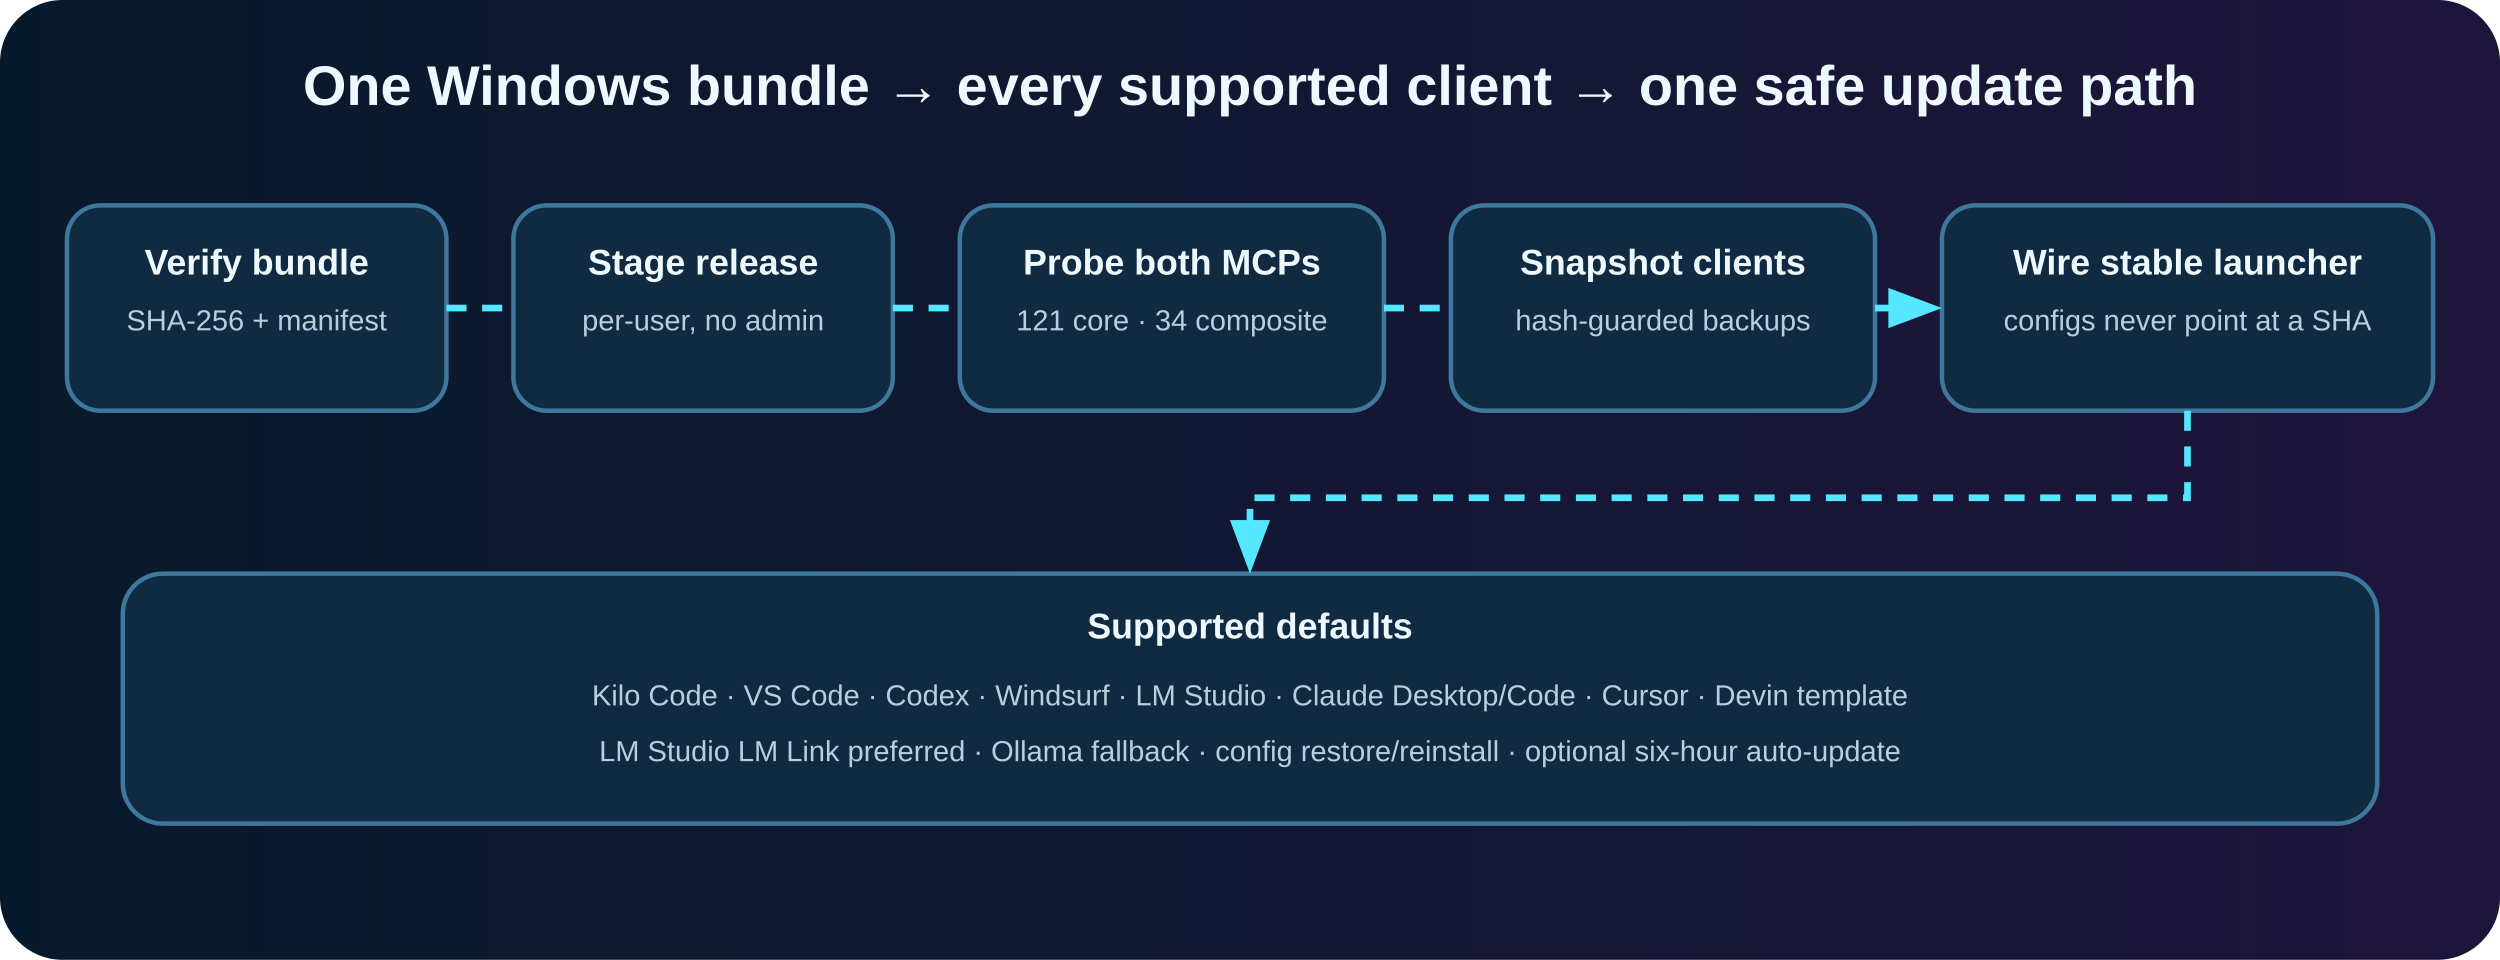
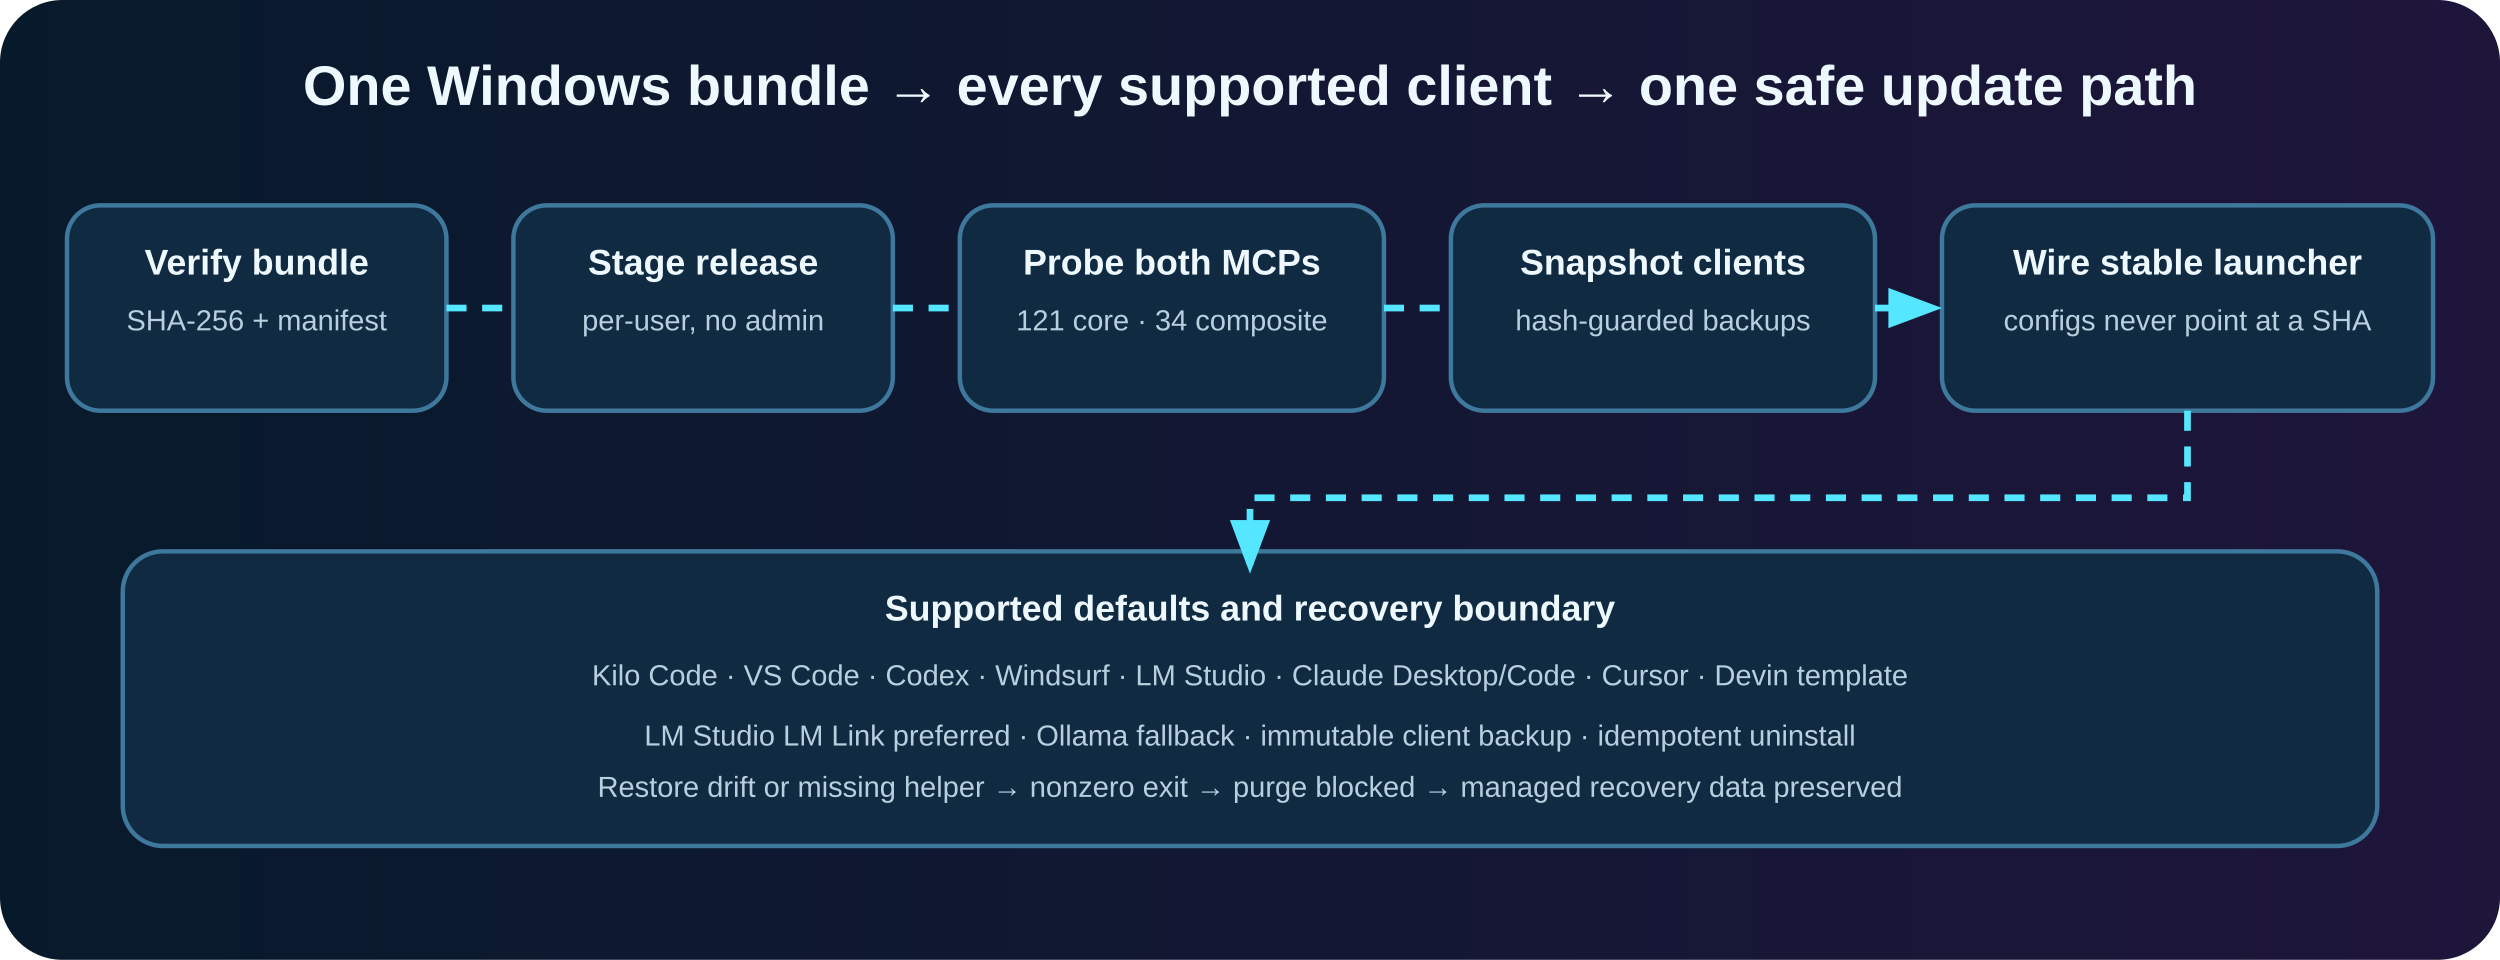
<svg xmlns="http://www.w3.org/2000/svg" viewBox="0 0 1120 430" role="img" aria-labelledby="t d">
  <defs>
    <linearGradient id="g" x2="1">
      <stop stop-color="#071a2b" />
      <stop offset="1" stop-color="#1e153b" />
    </linearGradient>
    <marker id="a" markerWidth="9" markerHeight="9" refX="8" refY="3" orient="auto">
      <path d="M0 0v6l8-3z" fill="#55e7ff" />
    </marker>
    <style>text{font-family:Segoe UI,Arial,sans-serif;fill:#eef9ff}.h{font-size:25px;font-weight:800}.n{font-size:16px;font-weight:700}.s{font-size:13px;fill:#b8cfde}.b{fill:#102a42;stroke:#3e789c;stroke-width:2}.p{fill:none;stroke:#55e7ff;stroke-width:3;marker-end:url(#a);stroke-dasharray:9 7;animation:f 1.6s linear infinite}@keyframes f{to{stroke-dashoffset:-32}}@media(prefers-reduced-motion:reduce){.p{animation:none}}</style>
  </defs>
  <rect width="1120" height="430" rx="28" fill="url(#g)" />
  <text class="h" x="560" y="47" text-anchor="middle">One Windows bundle → every supported client → one safe update path</text>
  <g text-anchor="middle">
    <rect class="b" x="30" y="92" width="170" height="92" rx="15" />
    <text class="n" x="115" y="123">Verify bundle</text>
    <text class="s" x="115" y="148">SHA-256 + manifest</text>
    <rect class="b" x="230" y="92" width="170" height="92" rx="15" />
    <text class="n" x="315" y="123">Stage release</text>
    <text class="s" x="315" y="148">per-user, no admin</text>
    <rect class="b" x="430" y="92" width="190" height="92" rx="15" />
    <text class="n" x="525" y="123">Probe both MCPs</text>
    <text class="s" x="525" y="148">121 core · 34 composite</text>
    <rect class="b" x="650" y="92" width="190" height="92" rx="15" />
    <text class="n" x="745" y="123">Snapshot clients</text>
    <text class="s" x="745" y="148">hash-guarded backups</text>
    <rect class="b" x="870" y="92" width="220" height="92" rx="15" />
    <text class="n" x="980" y="123">Wire stable launcher</text>
    <text class="s" x="980" y="148">configs never point at a SHA</text>
  </g>
  <path class="p" d="M200 138h30 M400 138h30 M620 138h30 M840 138h30" />
-   <rect class="b" x="55" y="257" width="1010" height="112" rx="18" />
-   <text class="n" x="560" y="286" text-anchor="middle">Supported defaults</text>
-   <text class="s" x="560" y="316" text-anchor="middle">Kilo Code · VS Code · Codex · Windsurf · LM Studio · Claude Desktop/Code · Cursor · Devin template</text>
-   <text class="s" x="560" y="341" text-anchor="middle">LM Studio LM Link preferred · Ollama fallback · config restore/reinstall · optional six-hour auto-update</text>
+   <rect class="b" x="55" y="247" width="1010" height="132" rx="18" />
+   <text class="n" x="560" y="278" text-anchor="middle">Supported defaults and recovery boundary</text>
+   <text class="s" x="560" y="307" text-anchor="middle">Kilo Code · VS Code · Codex · Windsurf · LM Studio · Claude Desktop/Code · Cursor · Devin template</text>
+   <text class="s" x="560" y="334" text-anchor="middle">LM Studio LM Link preferred · Ollama fallback · immutable client backup · idempotent uninstall</text>
+   <text class="s" x="560" y="357" text-anchor="middle">Restore drift or missing helper → nonzero exit → purge blocked → managed recovery data preserved</text>
  <path class="p" d="M980 184v39H560v34" />
</svg>
